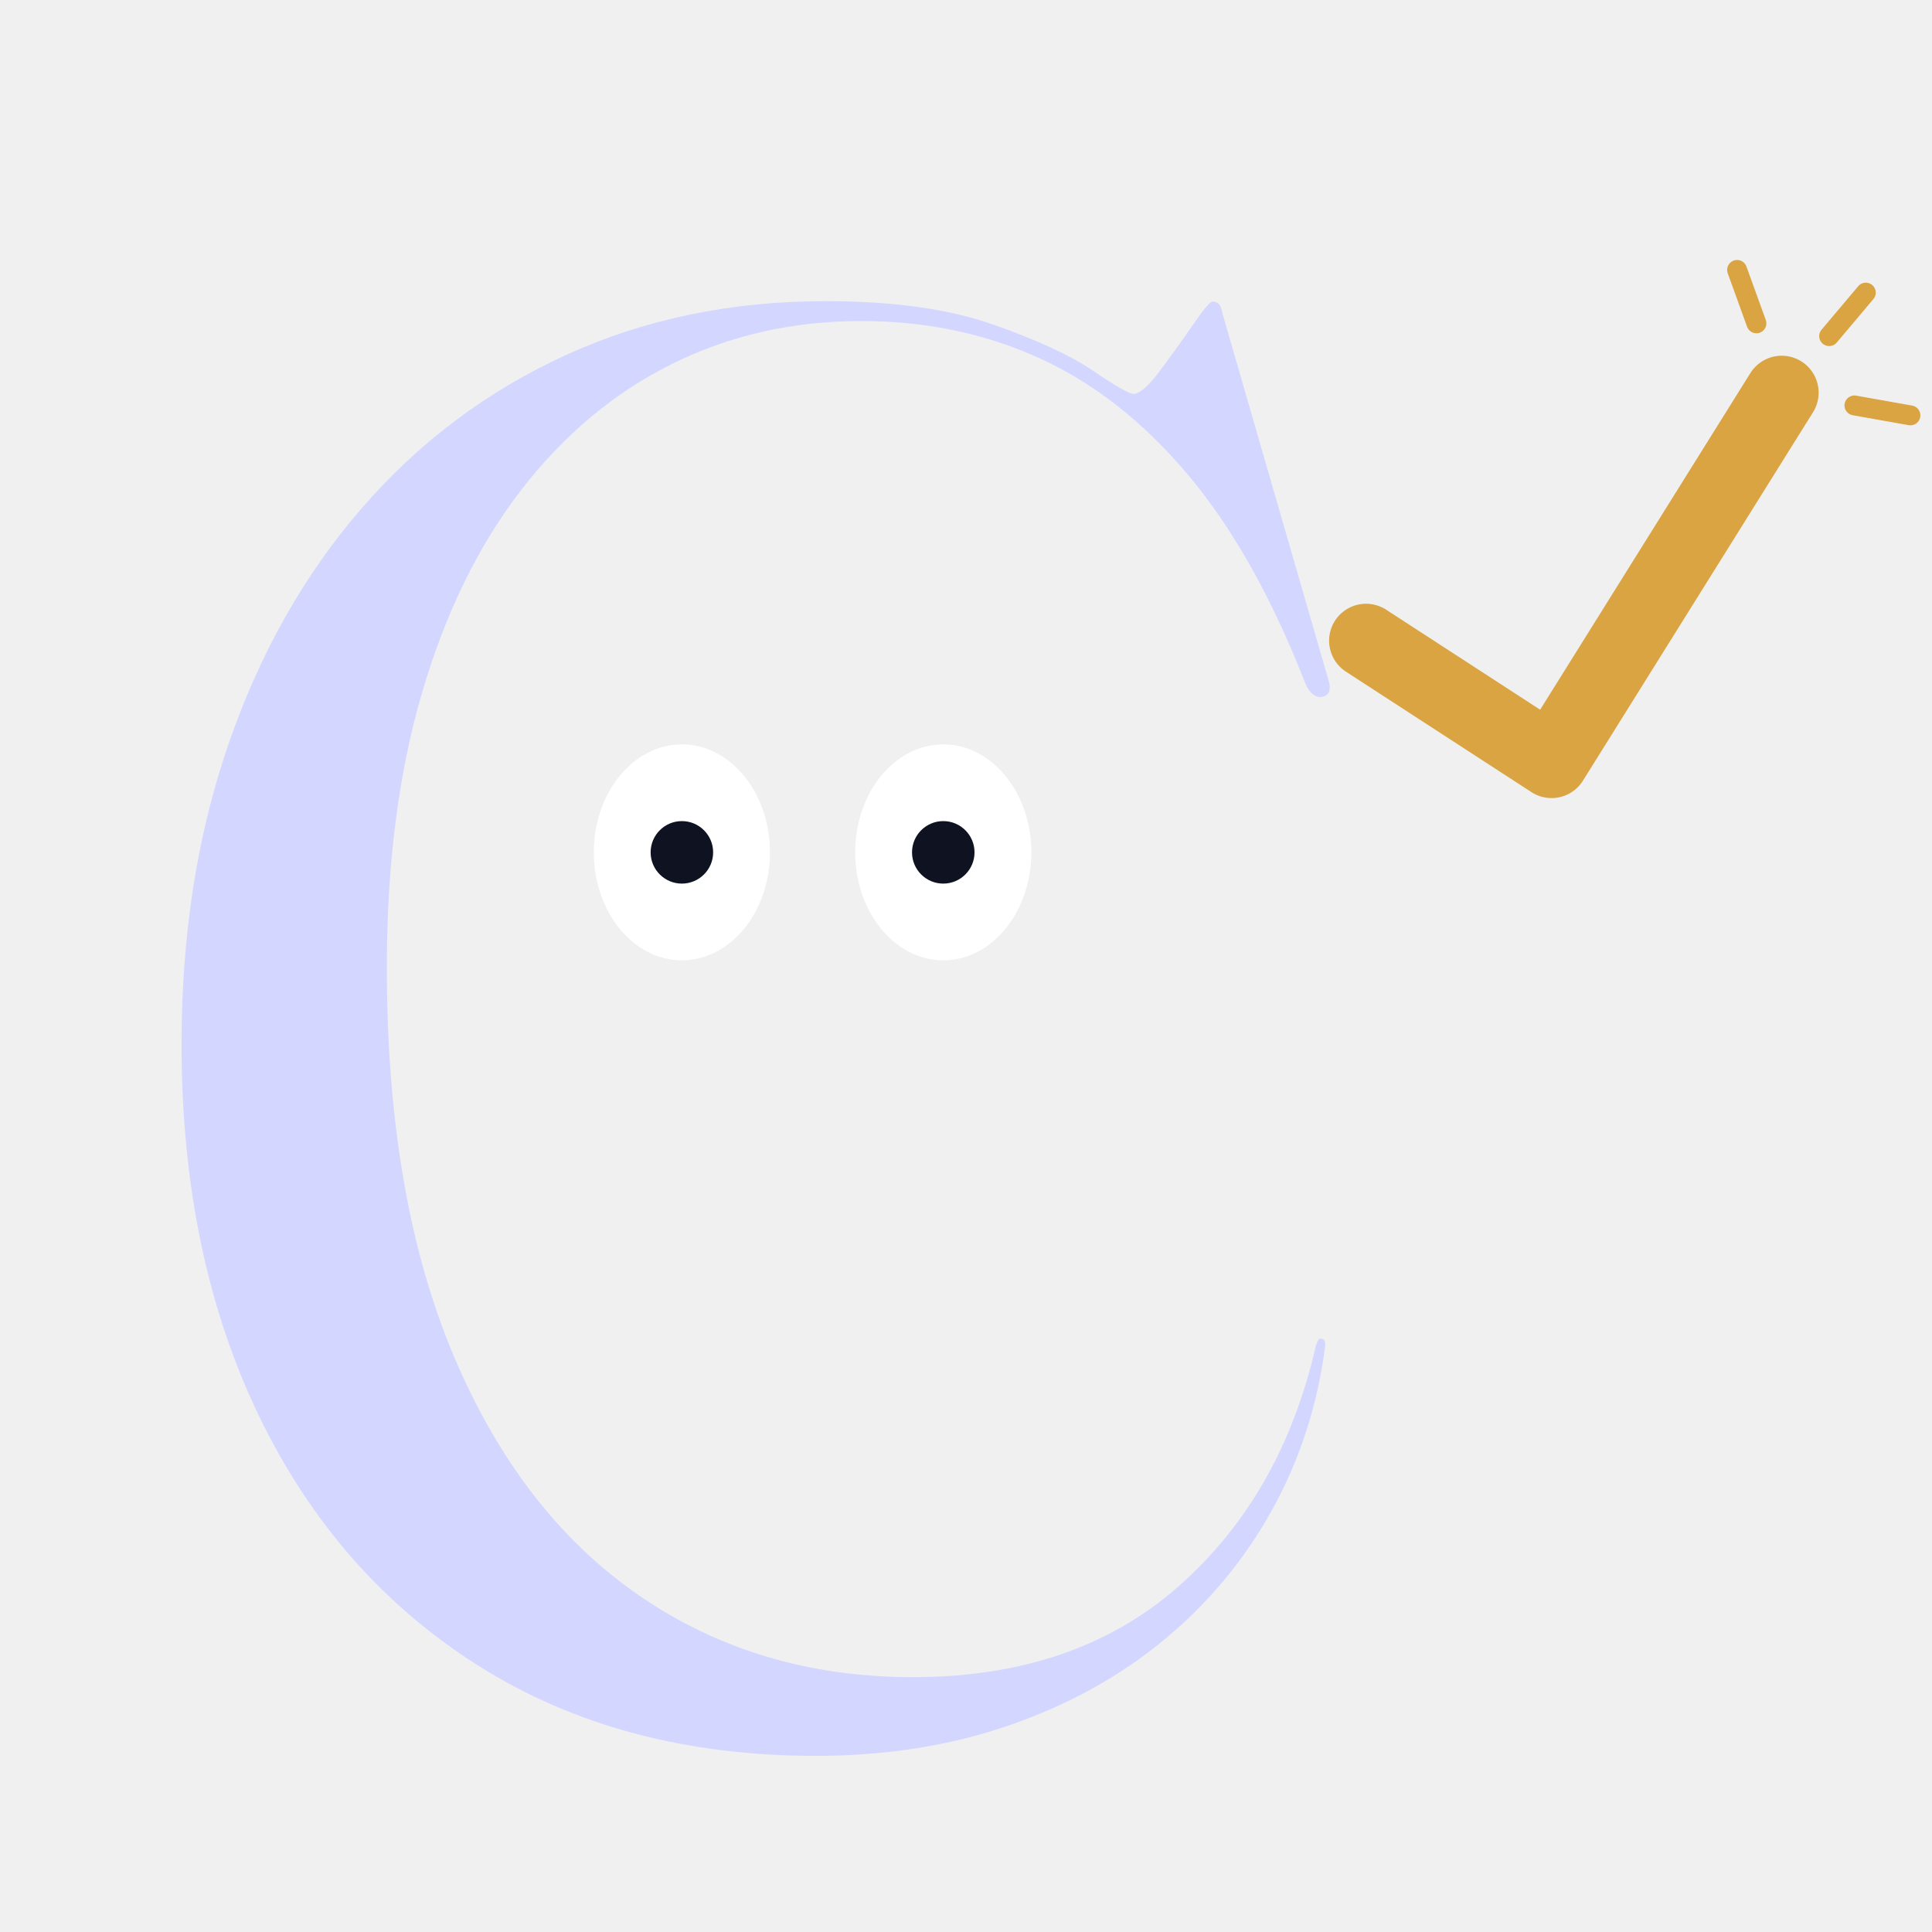
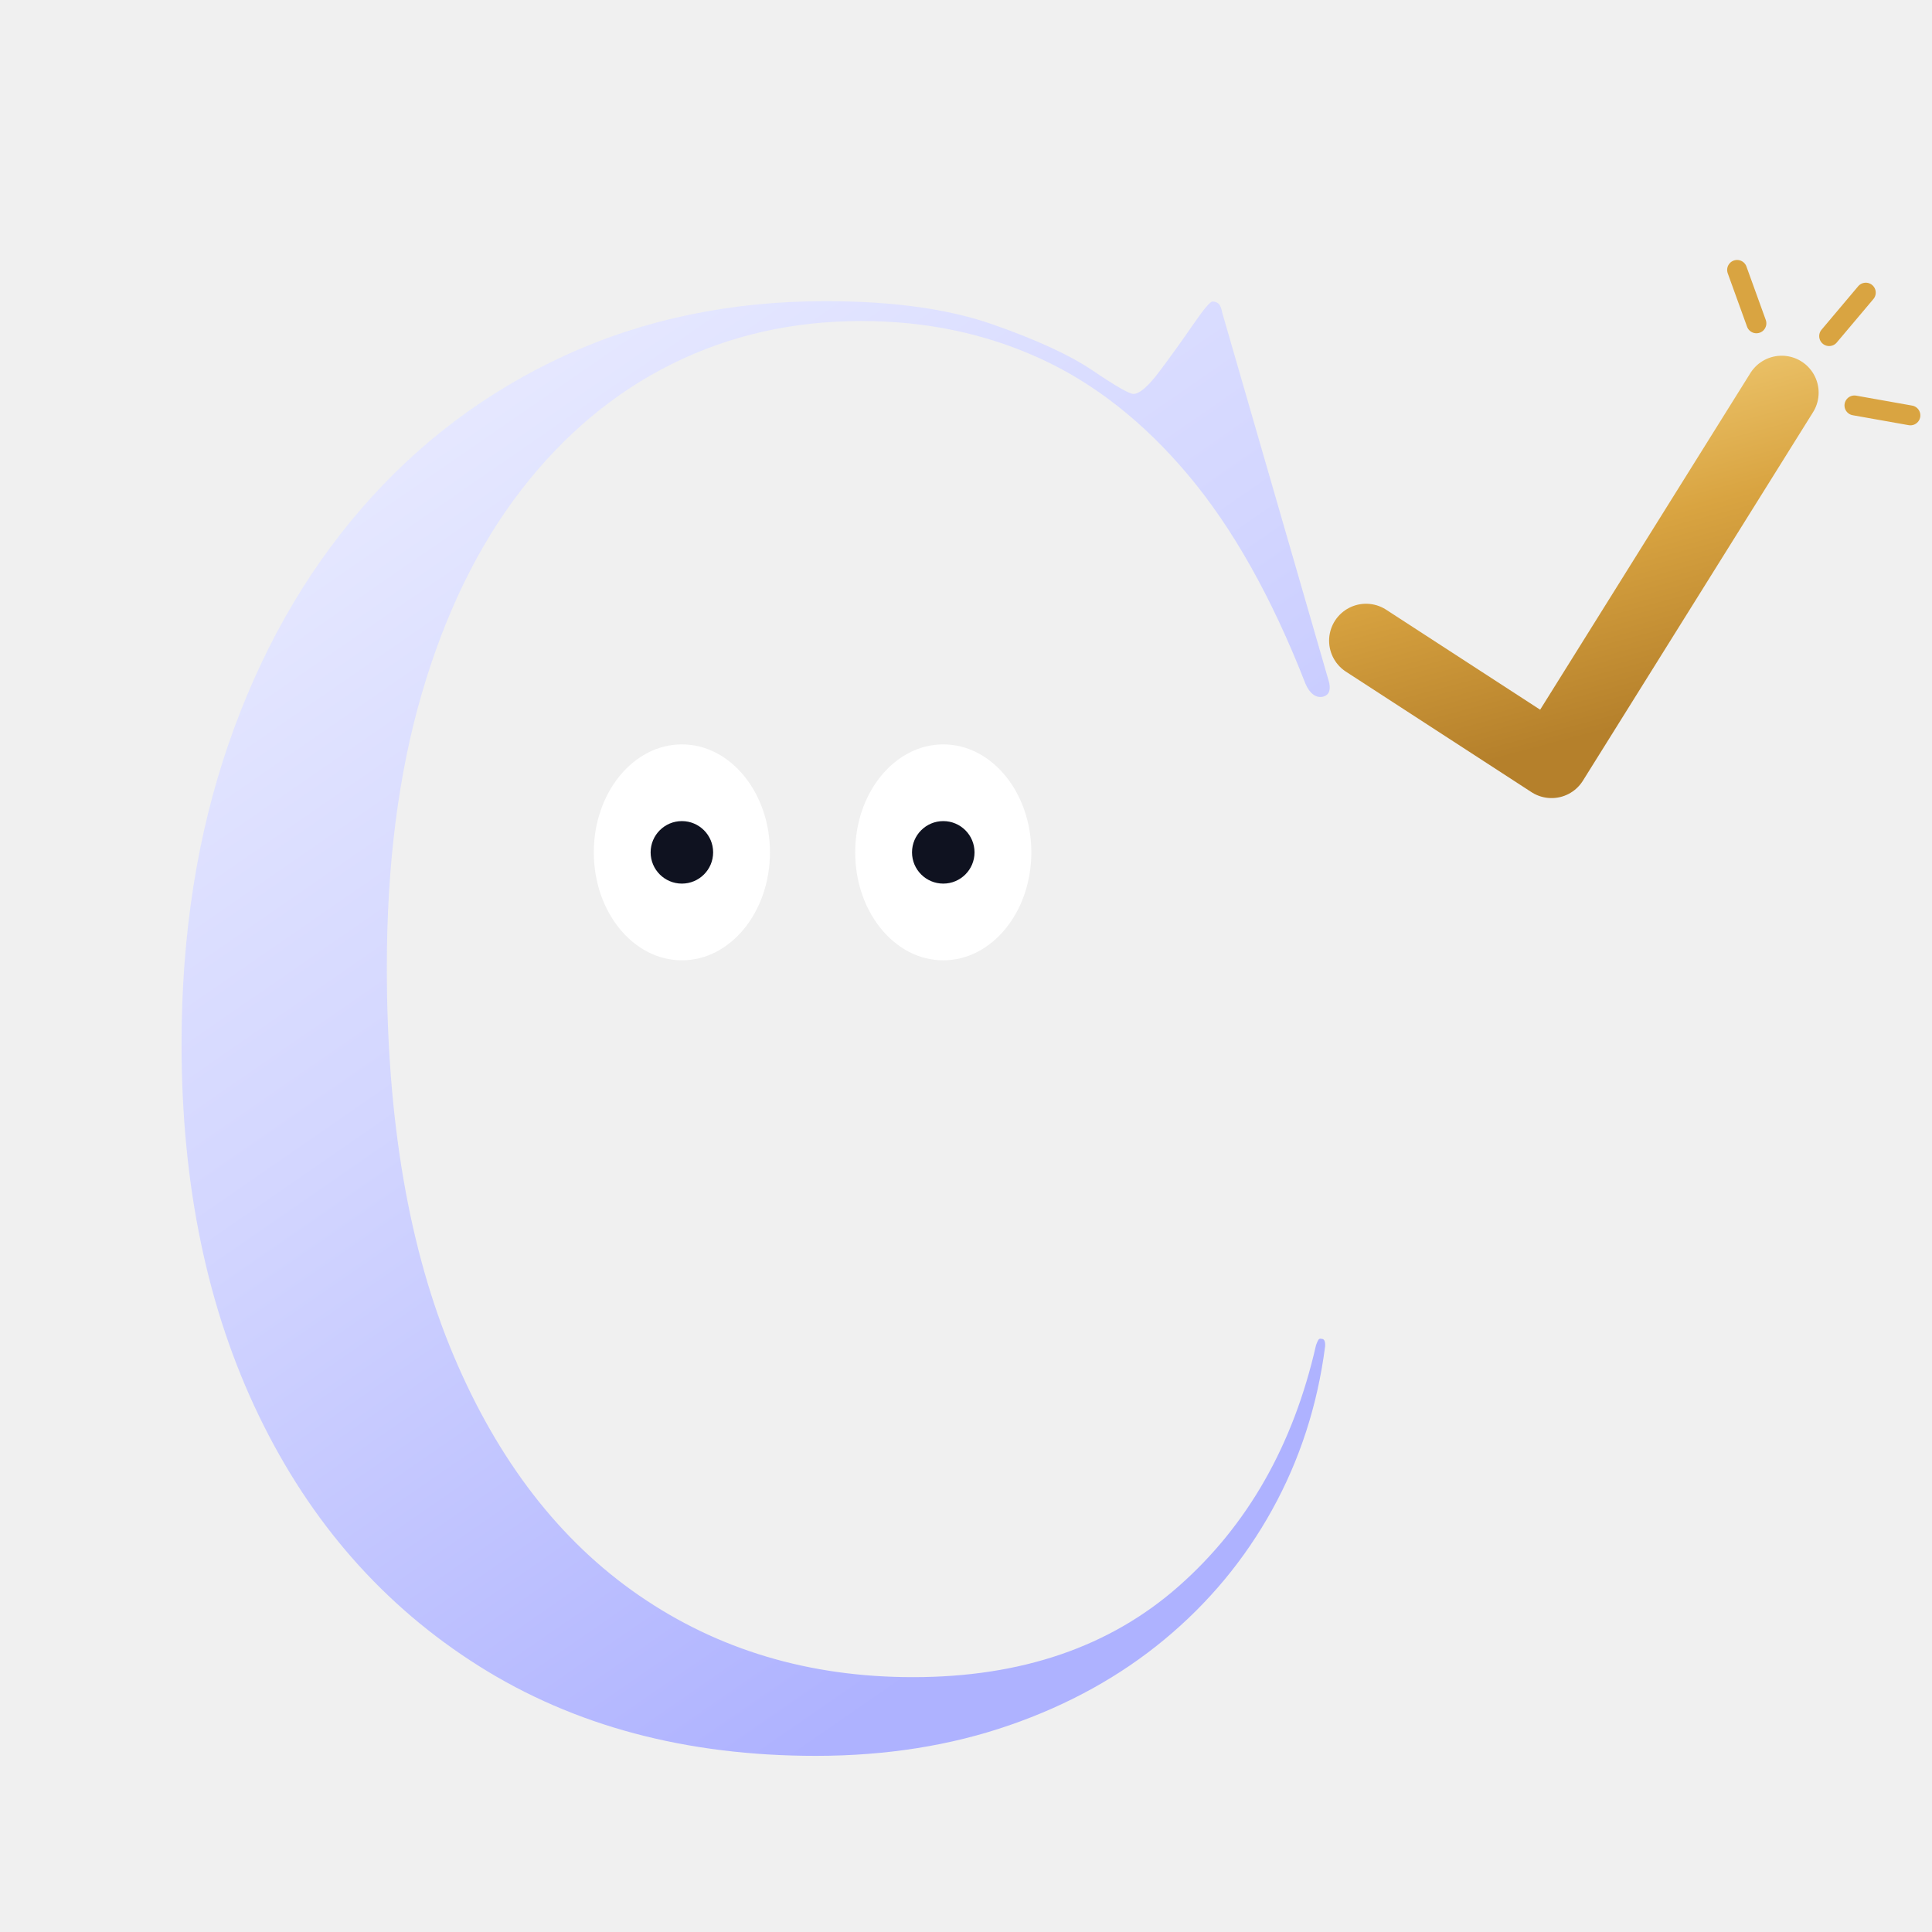
<svg xmlns="http://www.w3.org/2000/svg" viewBox="200 150 680 680" width="680" height="680">
+   <defs>
+     <linearGradient id="lav" x1="0" y1="0" x2="0.55" y2="1">
+       <stop offset="0" stop-color="#eef0ff" />
+       <stop offset="0.5" stop-color="#d3d6ff" />
+       <stop offset="1" stop-color="#aeb2ff" />
+     </linearGradient>
+     <linearGradient id="gold" x1="0" y1="0" x2="0.3" y2="1">
+       <stop offset="0" stop-color="#f3cf7a" />
+       <stop offset="0.5" stop-color="#d9a441" />
+       <stop offset="1" stop-color="#b5802b" />
+     </linearGradient>
+   </defs>
  <g id="body" transform="translate(263.9 256.0) scale(0.35165)">
-     <path d="M1144.527 1046.674Q1133.048 1134.675 1091.707 1209.496Q1050.367 1284.317 983.786 1339.518Q917.206 1394.719 828.645 1425.359Q740.084 1456.0 634.803 1456.0Q440.242 1456.0 297.601 1366.08Q154.961 1276.16 77.48 1115.74Q0.0 955.321 0.0 743.6Q0.0 579.52 46.98 443.3Q93.961 307.08 179.921 207.72Q265.882 108.36 384.182 54.18Q502.483 0.0 644.484 0.0Q745.283 0.0 811.483 23.12Q877.683 46.239 912.123 69.539Q946.563 92.839 952.724 92.839Q961.964 92.839 979.245 69.719Q996.526 46.599 1012.447 23.48Q1028.368 0.36 1031.888 0.36Q1035.609 0.36 1038.009 2.62Q1040.409 4.88 1041.769 12.041L1147.967 379.366Q1149.967 385.526 1148.787 390.066Q1147.607 394.606 1142.167 395.966Q1137.087 396.966 1132.587 393.606Q1128.087 390.246 1125.007 383.086Q1074.606 253.804 1007.626 174.103Q940.646 94.402 858.826 57.142Q777.007 19.882 680.489 19.882Q577.211 19.882 490.613 62.961Q404.015 106.041 339.876 189.1Q275.737 272.159 240.598 392.278Q205.459 512.397 205.459 666.836Q205.459 896.916 272.218 1055.196Q338.977 1213.475 457.755 1295.354Q576.533 1377.233 732.091 1377.233Q894.928 1377.233 998.147 1286.134Q1101.367 1195.035 1135.487 1044.954Q1136.847 1041.153 1137.887 1039.573Q1138.927 1037.993 1141.007 1038.633Q1143.447 1038.633 1144.167 1041.073Q1144.887 1043.513 1144.527 1046.674Z" fill="#d3d6ff" />
+     <path d="M1144.527 1046.674Q1133.048 1134.675 1091.707 1209.496Q1050.367 1284.317 983.786 1339.518Q917.206 1394.719 828.645 1425.359Q740.084 1456.0 634.803 1456.0Q440.242 1456.0 297.601 1366.08Q154.961 1276.16 77.48 1115.74Q0.0 955.321 0.0 743.6Q0.0 579.52 46.98 443.3Q93.961 307.08 179.921 207.72Q265.882 108.36 384.182 54.18Q502.483 0.0 644.484 0.0Q745.283 0.0 811.483 23.12Q877.683 46.239 912.123 69.539Q946.563 92.839 952.724 92.839Q961.964 92.839 979.245 69.719Q996.526 46.599 1012.447 23.48Q1028.368 0.36 1031.888 0.36Q1035.609 0.36 1038.009 2.62Q1040.409 4.88 1041.769 12.041L1147.967 379.366Q1149.967 385.526 1148.787 390.066Q1147.607 394.606 1142.167 395.966Q1137.087 396.966 1132.587 393.606Q1128.087 390.246 1125.007 383.086Q1074.606 253.804 1007.626 174.103Q940.646 94.402 858.826 57.142Q777.007 19.882 680.489 19.882Q577.211 19.882 490.613 62.961Q404.015 106.041 339.876 189.1Q275.737 272.159 240.598 392.278Q205.459 512.397 205.459 666.836Q205.459 896.916 272.218 1055.196Q338.977 1213.475 457.755 1295.354Q576.533 1377.233 732.091 1377.233Q894.928 1377.233 998.147 1286.134Q1101.367 1195.035 1135.487 1044.954Q1136.847 1041.153 1137.887 1039.573Q1138.927 1037.993 1141.007 1038.633Q1143.447 1038.633 1144.167 1041.073Q1144.887 1043.513 1144.527 1046.674Z" fill="url(#lav)" />
  </g>
  <ellipse id="eye-l" cx="440" cy="450" rx="31" ry="38" fill="#ffffff" />
  <circle id="pupil-l" cx="440" cy="450" r="11" fill="#0f1220" />
  <ellipse id="eye-r" cx="532" cy="450" rx="31" ry="38" fill="#ffffff" />
  <circle id="pupil-r" cx="532" cy="450" r="11" fill="#0f1220" />
-   <path id="hand" d="M680.8 375.5 L746.1 417.9 L827.1 288.2" fill="none" stroke="#d9a441" stroke-width="26" stroke-linecap="round" stroke-linejoin="round" />
+   <path id="hand" d="M680.8 375.5 L746.1 417.9 L827.1 288.2" fill="none" stroke="url(#gold)" stroke-width="26" stroke-linecap="round" stroke-linejoin="round" />
  <g id="prop" stroke="#d9a441" stroke-width="7" stroke-linecap="round">
    <line x1="818.2" y1="263.8" x2="811.4" y2="245.0" />
    <line x1="843.8" y1="268.3" x2="856.7" y2="253.0" />
    <line x1="852.7" y1="292.7" x2="872.4" y2="296.2" />
  </g>
</svg>
